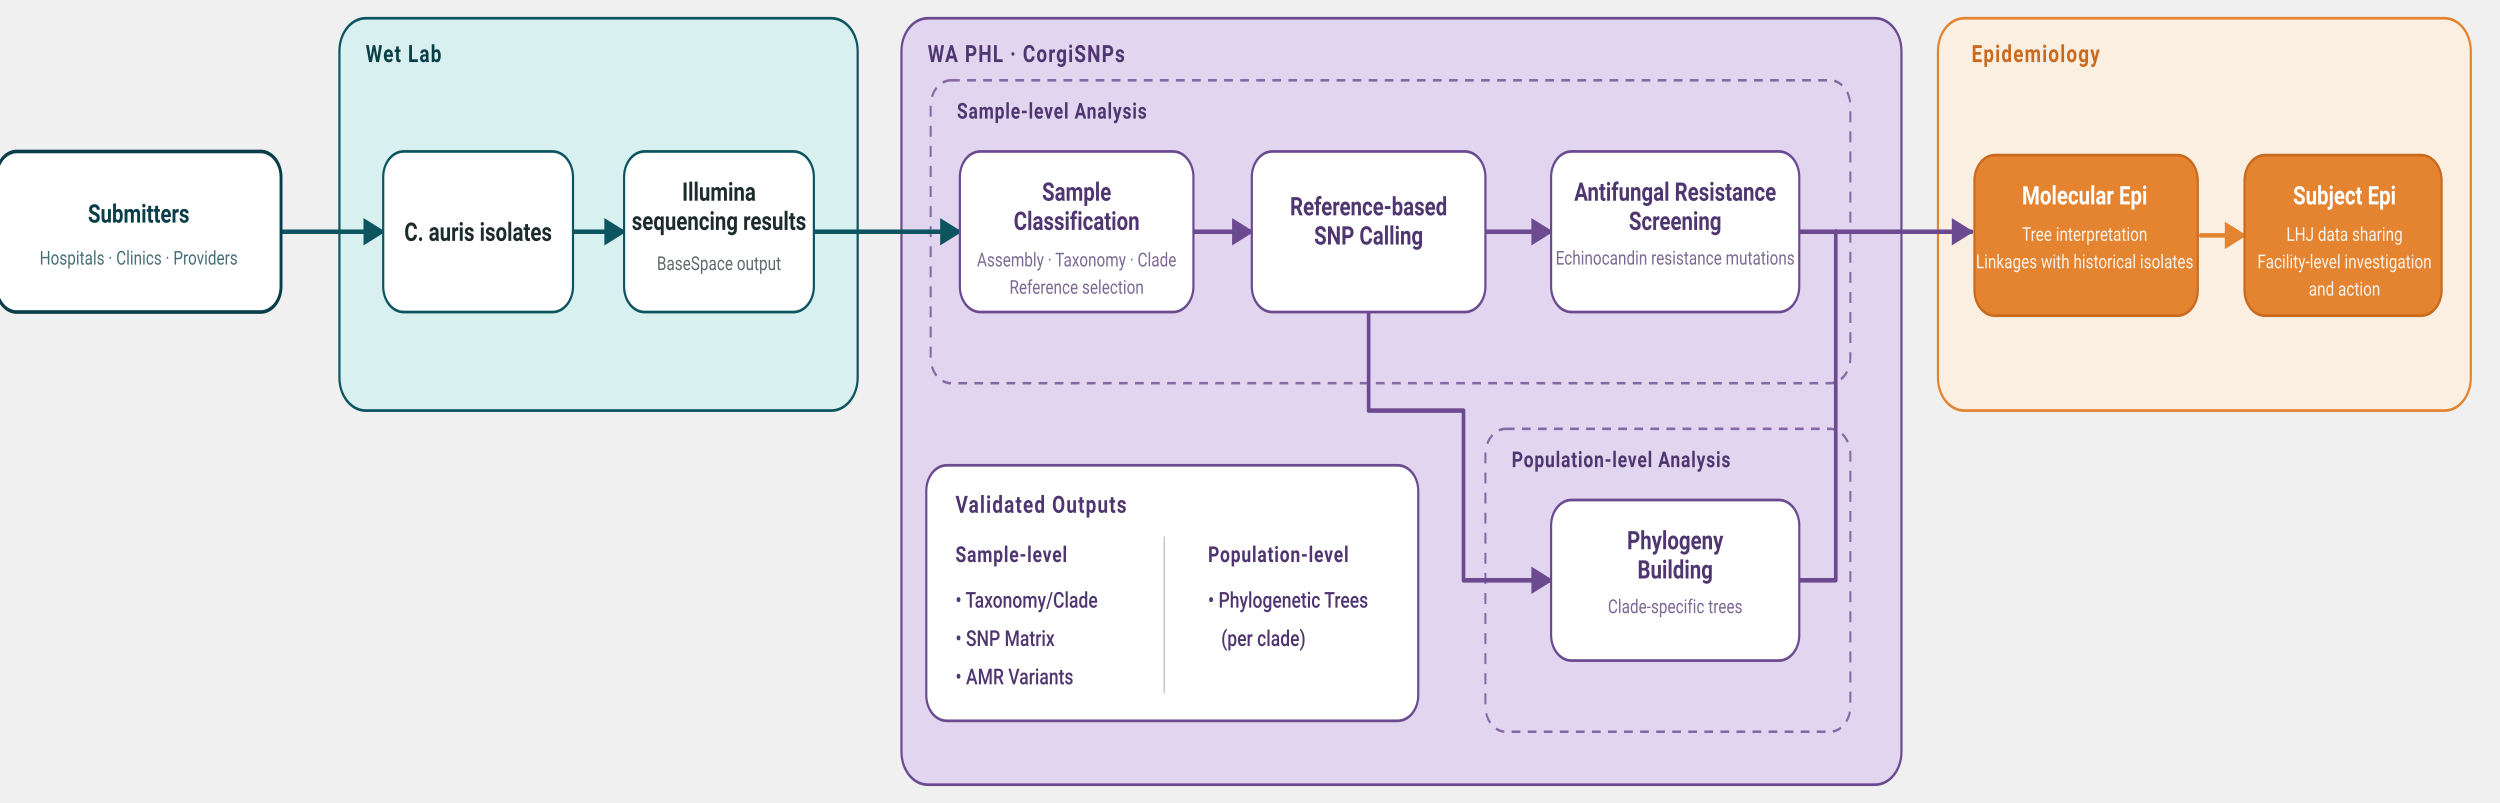
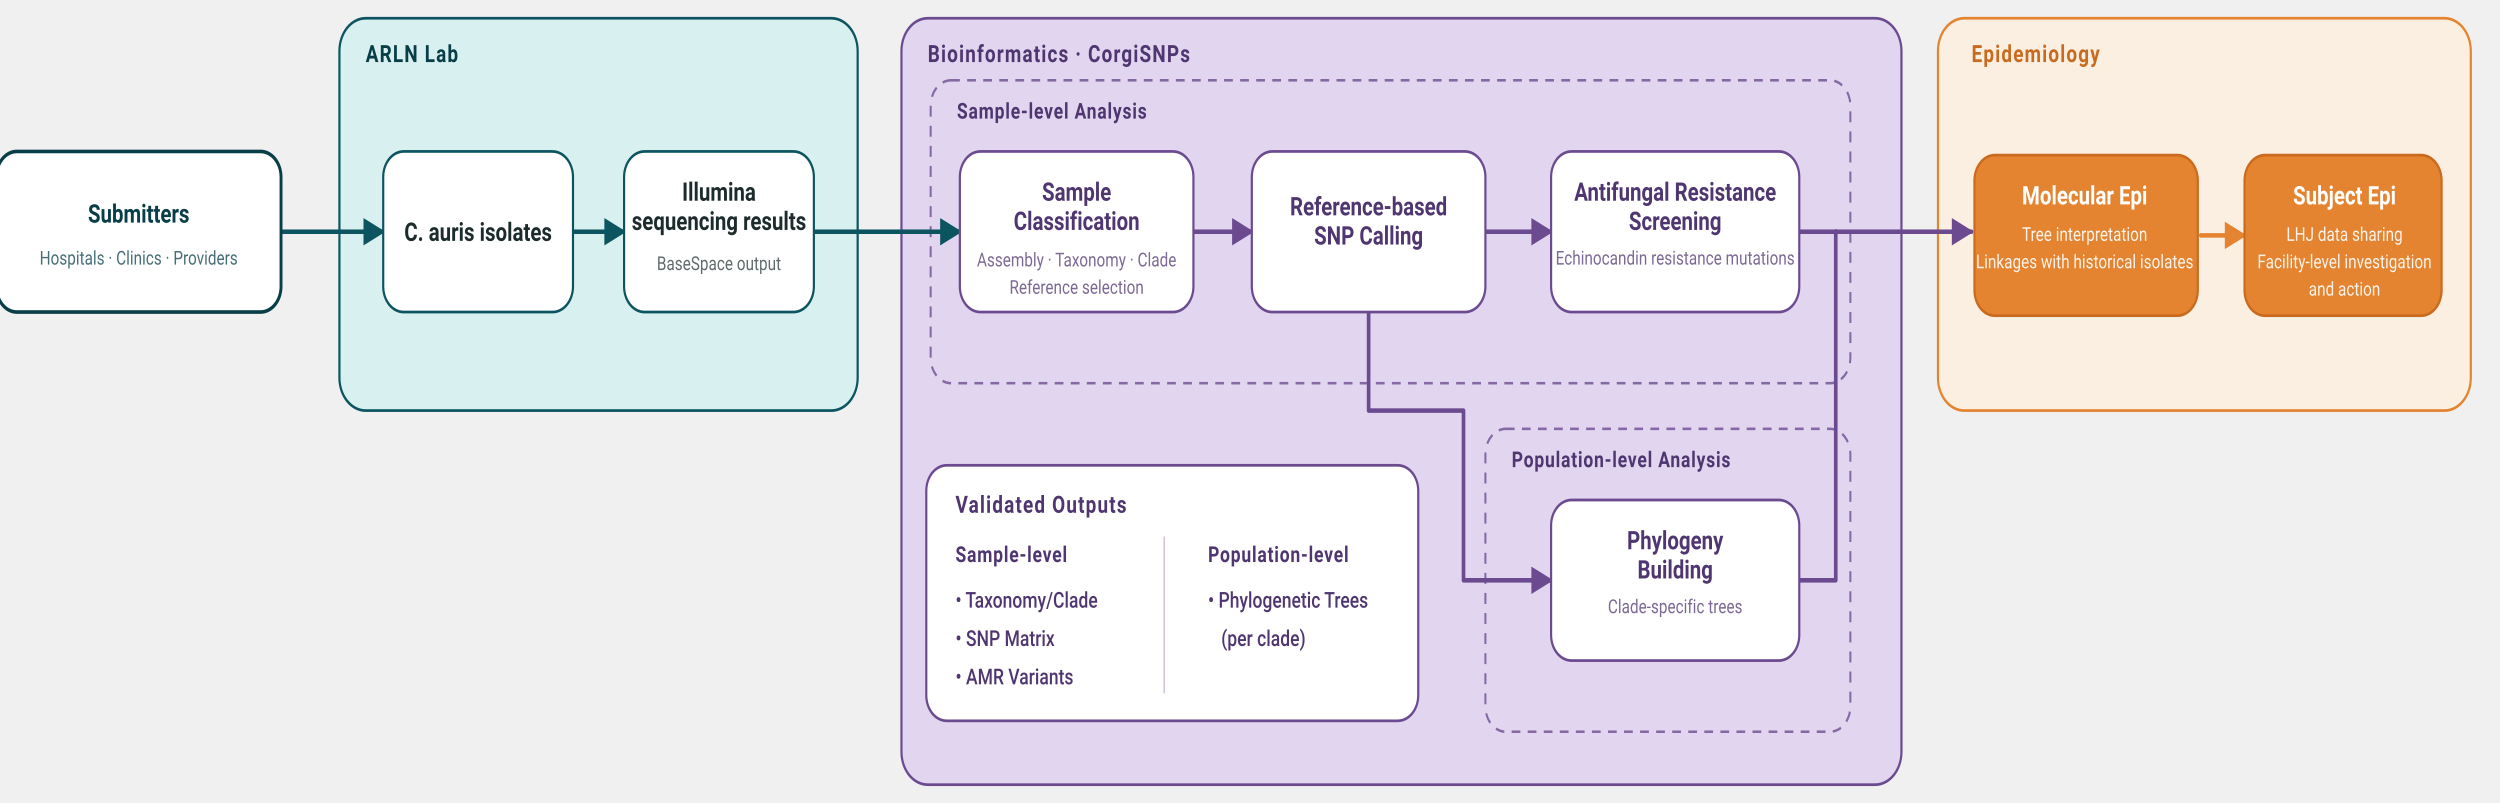
<svg xmlns="http://www.w3.org/2000/svg" viewBox="30 40 1370 440" font-family="'Public Sans', -apple-system, 'Segoe UI', Roboto, Helvetica, Arial, sans-serif" role="img" aria-labelledby="ttl desc">
  <defs>
    <marker id="a-teal" viewBox="0 0 10 10" refX="9" refY="5" markerWidth="6" markerHeight="6" orient="auto-start-reverse">
      <path d="M0.0,0 L10.0,5 L0.0,10 z" fill="#0c5460" />
    </marker>
    <marker id="a-purple" viewBox="0 0 10 10" refX="9" refY="5" markerWidth="6" markerHeight="6" orient="auto-start-reverse">
      <path d="M0.0,0 L10.0,5 L0.0,10 z" fill="#6b4a8f" />
    </marker>
    <marker id="a-orange" viewBox="0 0 10 10" refX="9" refY="5" markerWidth="6" markerHeight="6" orient="auto-start-reverse">
      <path d="M0.0,0 L10.0,5 L0.0,10 z" fill="#e48430" />
    </marker>
    <style>
      .grp { font-size:13px; font-weight:700; letter-spacing:.06em; text-transform:uppercase; }
      .subgrp { font-size:12px; font-weight:700; letter-spacing:.045em; text-transform:uppercase; }
      .n-t { font-size:14px; font-weight:700; }
      .n-s { font-size:10.5px; font-weight:400; }
      .list { font-size:12px; font-weight:500; }
    </style>
  </defs>
  <g transform="scale(0.8, 1)">
    <rect x="270" y="50" width="355" height="215" rx="18" fill="#d8f0f0" stroke="#0c5460" stroke-width="1.5" />
-     <text x="288" y="74" class="grp" fill="#083e47">Wet Lab</text>
+     <text x="288" y="74" class="grp" fill="#083e47">ARLN Lab</text>
    <rect x="655" y="50" width="685" height="420" rx="18" fill="#e1d5ef" stroke="#6b4a8f" stroke-width="1.5" />
-     <text x="673" y="74" class="grp" fill="#4f3670">WA PHL · CorgiSNPs</text>
+     <text x="673" y="74" class="grp" fill="#4f3670">Bioinformatics · CorgiSNPs</text>
    <rect x="675" y="84" width="630" height="166" rx="14" fill="none" stroke="#6b4a8f" stroke-width="1.4" stroke-dasharray="6 5" opacity="0.78" />
    <text x="693" y="105" class="subgrp" fill="#4f3670">Sample-level Analysis</text>
    <rect x="1055" y="275" width="250" height="166" rx="14" fill="none" stroke="#6b4a8f" stroke-width="1.4" stroke-dasharray="6 5" opacity="0.78" />
    <text x="1073" y="296" class="subgrp" fill="#4f3670">Population-level Analysis</text>
    <rect x="1365.0" y="50" width="365" height="215" rx="18" fill="#fdeede" fill-opacity="0.78" stroke="#e48430" stroke-width="1.5" />
    <text x="1388.0" y="74" class="grp" fill="#c96a1f">Epidemiology</text>
    <g fill="none" stroke-linecap="round" stroke-linejoin="round">
      <path d="M230.0,167 H300.0" stroke="#0c5460" stroke-width="2.5" marker-end="url(#a-teal)" />
      <path d="M430.0,167 H465.0" stroke="#0c5460" stroke-width="2.5" marker-end="url(#a-teal)" />
      <path d="M595.0,167 H695.0" stroke="#0c5460" stroke-width="2.5" marker-end="url(#a-teal)" />
      <path d="M855.0,167 H895.0" stroke="#6b4a8f" stroke-width="2.5" marker-end="url(#a-purple)" />
      <path d="M1055.0,167 H1100.0" stroke="#6b4a8f" stroke-width="2.5" marker-end="url(#a-purple)" />
      <path d="M975.0,211 V265 H1040.0 V358 H1100.0" stroke="#6b4a8f" stroke-width="2.5" marker-end="url(#a-purple)" />
      <path d="M1245.0,167 H1295.0" stroke="#6b4a8f" stroke-width="2.5" />
      <path d="M1245.0,358 H1295.0 V167" stroke="#6b4a8f" stroke-width="2.5" />
      <path d="M1295.0,167 H1388.0" stroke="#6b4a8f" stroke-width="2.5" marker-end="url(#a-purple)" />
      <path d="M1545.0,169 H1575.0" stroke="#e48430" stroke-width="2.5" marker-end="url(#a-orange)" />
    </g>
    <rect x="35" y="123" width="195" height="88" rx="14" fill="#ffffff" stroke="#083e47" stroke-width="2" />
    <text x="132.5" y="162" text-anchor="middle" class="n-t" fill="#083e47">Submitters</text>
    <text x="132.5" y="185" text-anchor="middle" class="n-s" fill="#083e47" opacity="0.75">Hospitals · Clinics · Providers</text>
    <g fill="#ffffff" stroke="#0c5460" stroke-width="1.5">
      <rect x="300" y="123" width="130" height="88" rx="14" />
      <rect x="465" y="123" width="130" height="88" rx="14" />
    </g>
    <g text-anchor="middle" fill="#1c2b2b">
      <text x="365" y="172" class="n-t">C. auris isolates</text>
      <text x="530" y="150" class="n-t">Illumina</text>
      <text x="530" y="166" class="n-t">sequencing results</text>
      <text x="530" y="188" class="n-s" opacity="0.7">BaseSpace output</text>
    </g>
    <g fill="#ffffff" stroke="#6b4a8f" stroke-width="1.5">
      <rect x="695" y="123" width="160" height="88" rx="14" />
      <rect x="895" y="123" width="160" height="88" rx="14" />
      <rect x="1100" y="123" width="170" height="88" rx="14" />
    </g>
    <g text-anchor="middle" fill="#4f3670">
      <text x="775" y="150" class="n-t">Sample</text>
      <text x="775" y="166" class="n-t">Classification</text>
      <text x="775" y="186" class="n-s" opacity="0.75">Assembly · Taxonomy · Clade</text>
      <text x="775" y="201" class="n-s" opacity="0.75">Reference selection</text>
      <text x="975" y="158" class="n-t">Reference-based</text>
      <text x="975" y="174" class="n-t">SNP Calling</text>
      <text x="1185" y="150" class="n-t" font-size="12.5">Antifungal Resistance</text>
      <text x="1185" y="166" class="n-t">Screening</text>
      <text x="1185" y="185" class="n-s" font-size="8.8" opacity="0.75">Echinocandin resistance mutations</text>
    </g>
    <rect x="1100" y="314" width="170" height="88" rx="14" fill="#ffffff" stroke="#6b4a8f" stroke-width="1.5" />
    <g text-anchor="middle" fill="#4f3670">
      <text x="1185" y="341" class="n-t">Phylogeny</text>
      <text x="1185" y="357" class="n-t">Building</text>
      <text x="1185" y="376" class="n-s" opacity="0.75">Clade-specific trees</text>
    </g>
    <rect x="672" y="295" width="337" height="140" rx="14" fill="#ffffff" stroke="#6b4a8f" stroke-width="1.5" />
    <text x="692" y="321" class="grp" fill="#4f3670">Validated Outputs</text>
    <line x1="835" y1="334" x2="835" y2="420" stroke="#6b4a8f" stroke-width="1" opacity="0.35" />
    <text x="692" y="348" class="subgrp" fill="#4f3670">Sample-level</text>
    <text x="692" y="373" class="list" fill="#4f3670">• Taxonomy/Clade</text>
    <text x="692" y="394" class="list" fill="#4f3670">• SNP Matrix</text>
    <text x="692" y="415" class="list" fill="#4f3670">• AMR Variants</text>
    <text x="865" y="348" class="subgrp" fill="#4f3670">Population-level</text>
    <text x="865" y="373" class="list" fill="#4f3670">• Phylogenetic Trees</text>
    <text x="874" y="394" class="list" fill="#4f3670">(per clade)</text>
    <g fill="#e48430" stroke="#c96a1f" stroke-width="1.5">
      <rect x="1390.0" y="125" width="153" height="88" rx="14" />
      <rect x="1575.0" y="125" width="135" height="88" rx="14" />
    </g>
    <g text-anchor="middle" fill="#ffffff">
      <text x="1465.5" y="152" class="n-t">Molecular Epi</text>
      <text x="1465.5" y="172" class="n-s" opacity="0.9">Tree interpretation</text>
      <text x="1465.5" y="187" class="n-s" font-size="9.5" opacity="0.9">Linkages with historical isolates</text>
      <text x="1643.5" y="152" class="n-t">Subject Epi</text>
      <text x="1643.5" y="172" class="n-s" opacity="0.9">LHJ data sharing</text>
      <text x="1643.5" y="187" class="n-s" opacity="0.9">Facility-level investigation</text>
      <text x="1643.5" y="202" class="n-s" opacity="0.9">and action</text>
    </g>
  </g>
</svg>
